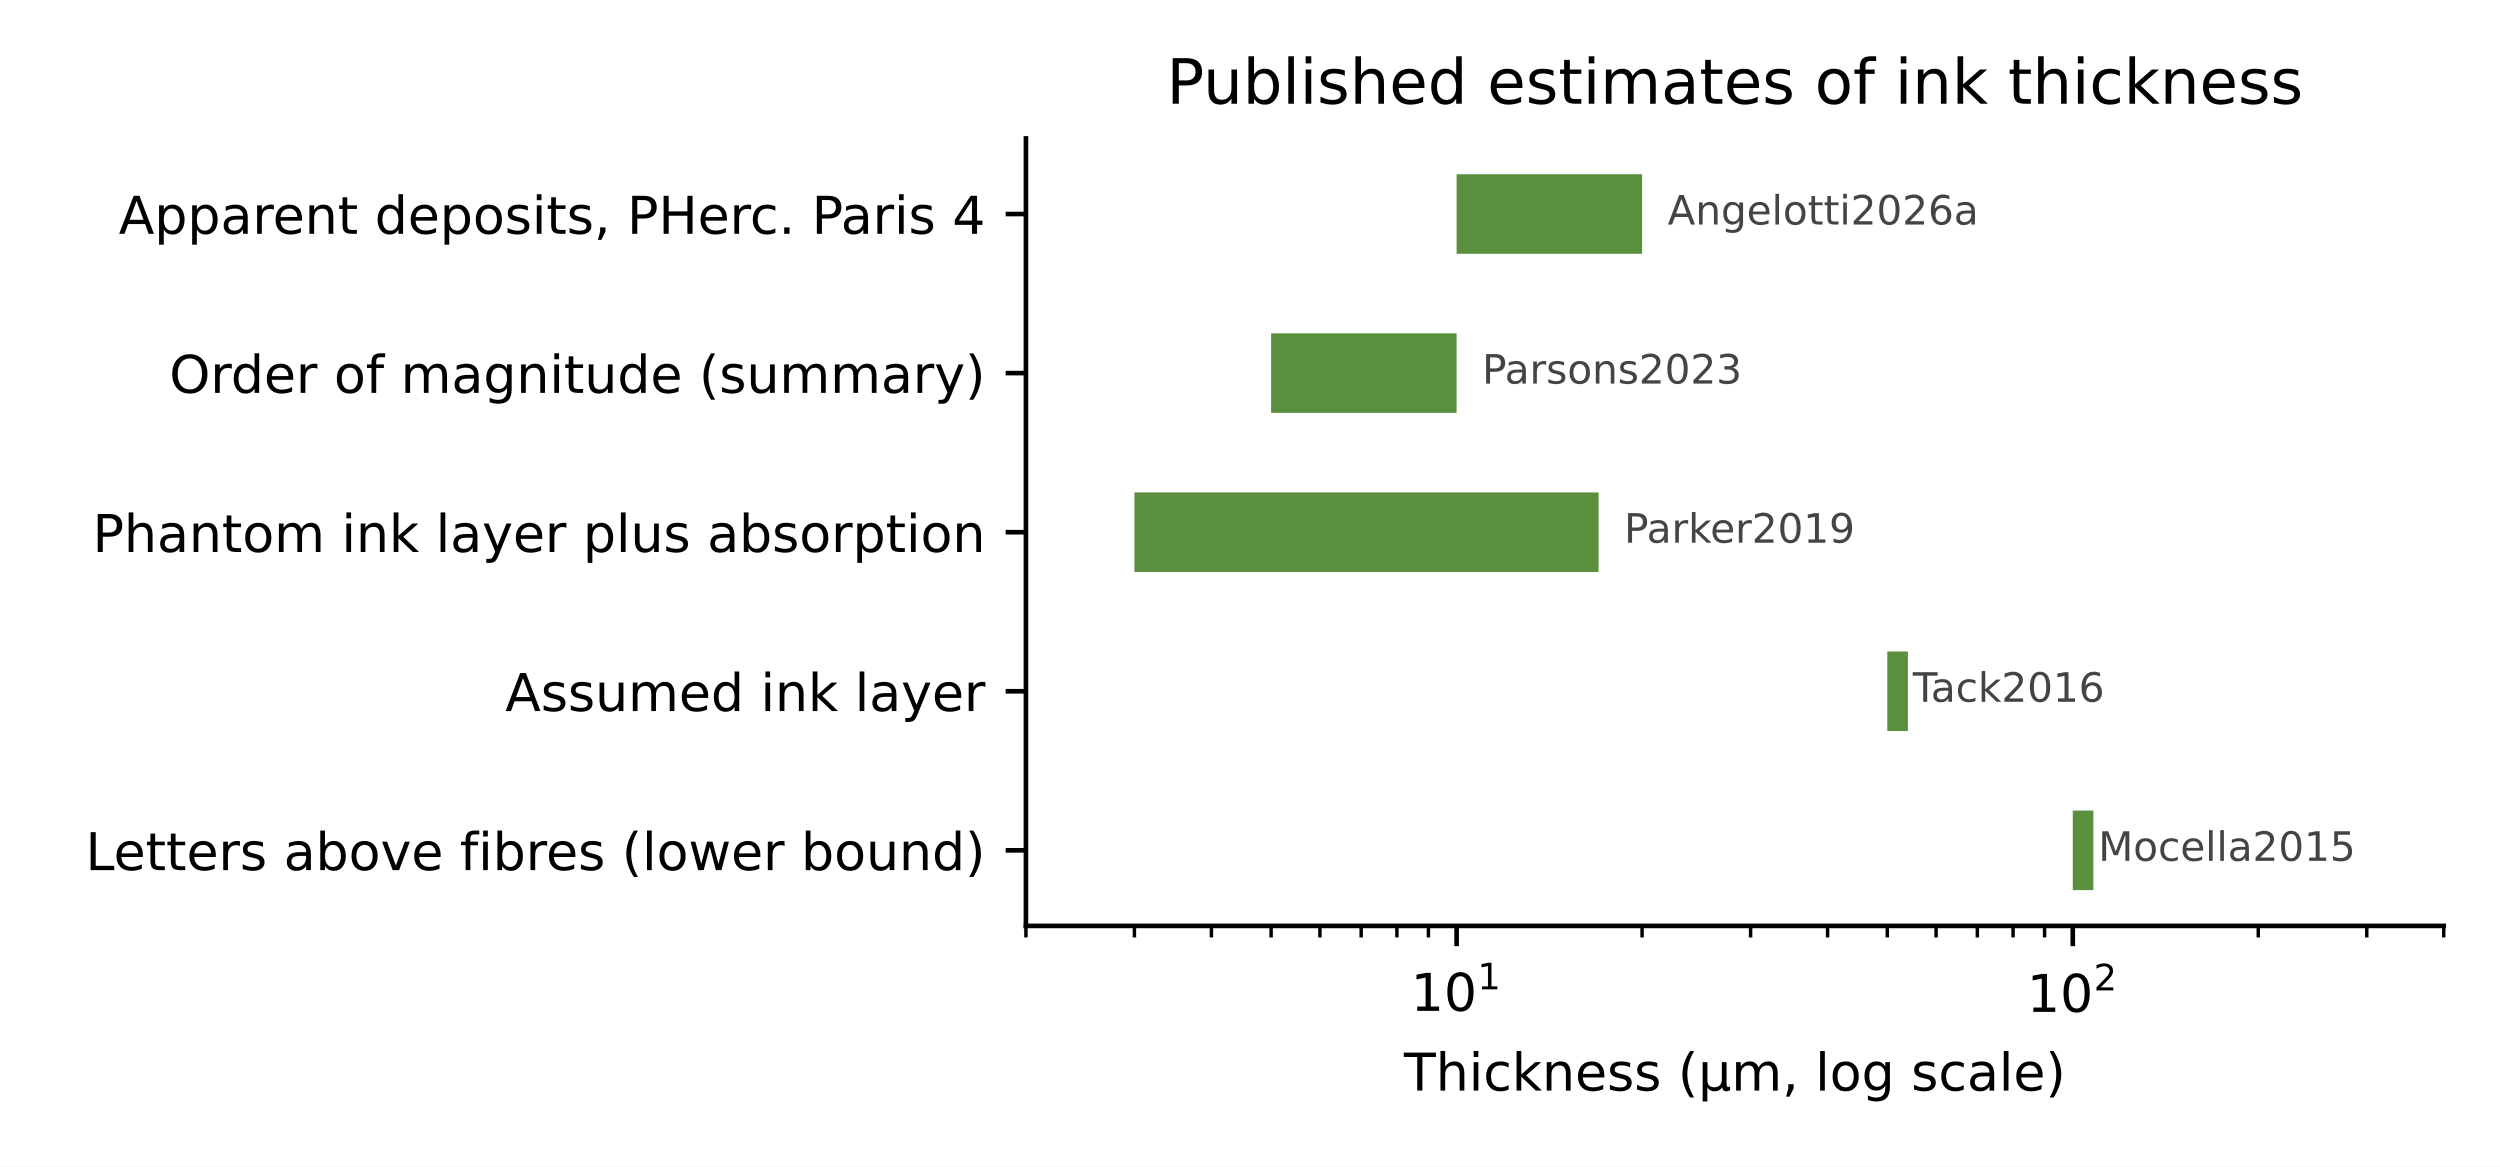
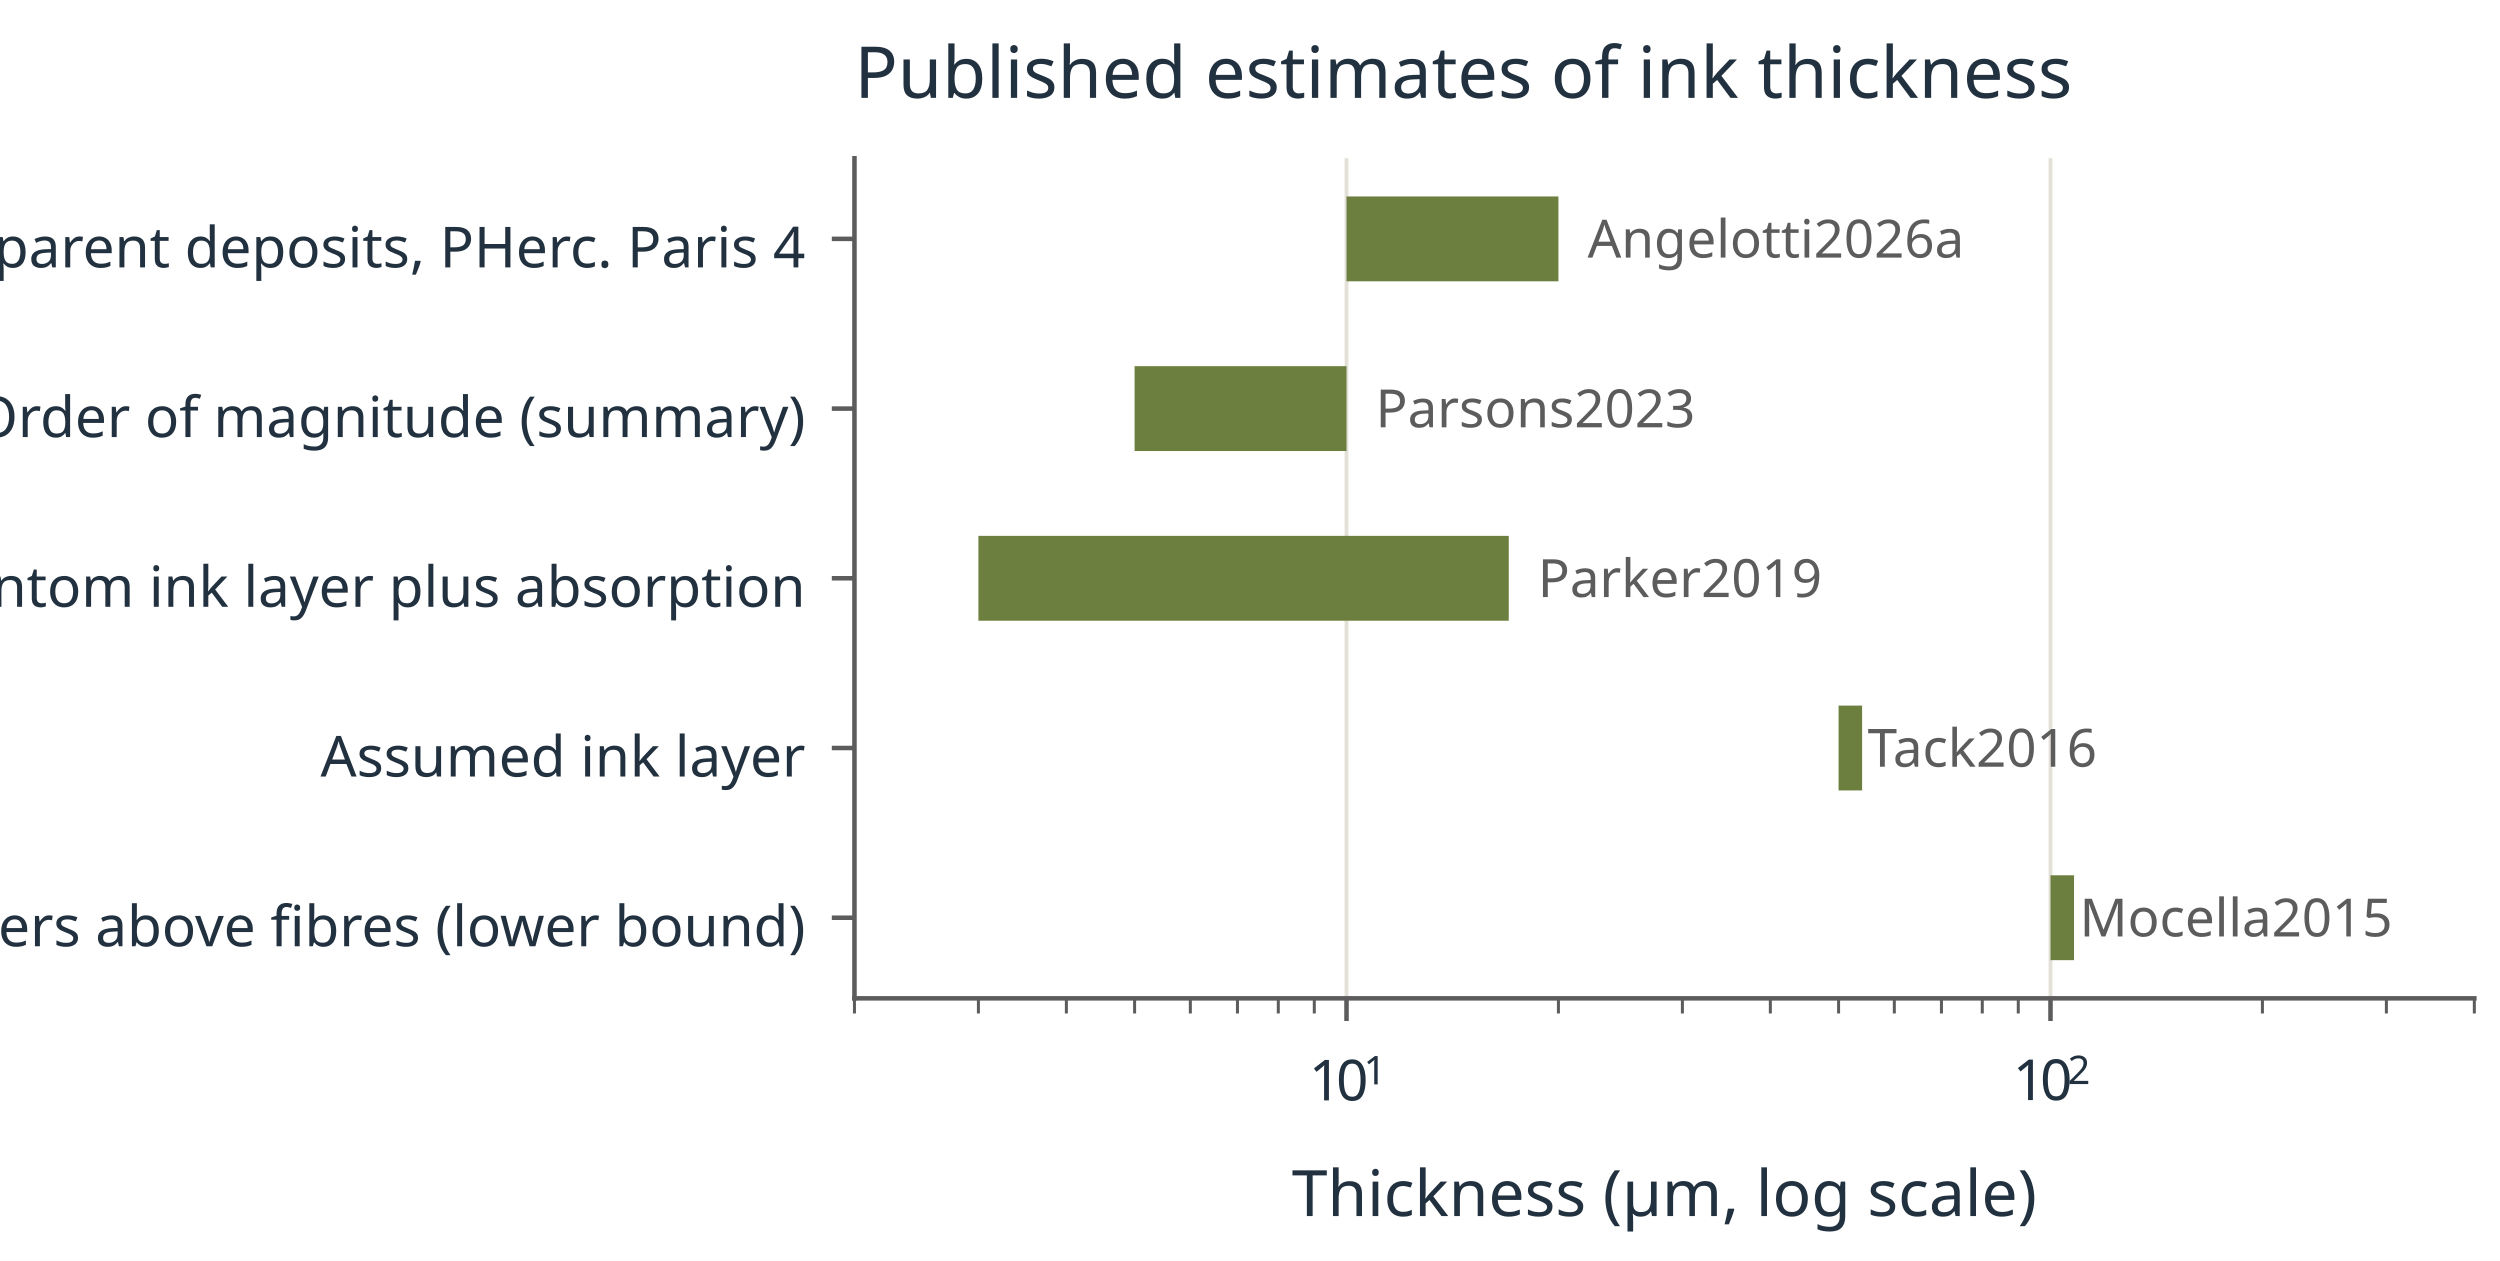
- <svg xmlns="http://www.w3.org/2000/svg" xmlns:xlink="http://www.w3.org/1999/xlink" width="432pt" height="201.6pt" viewBox="0 0 432 201.6" version="1.1">
+ <svg xmlns="http://www.w3.org/2000/svg" xmlns:xlink="http://www.w3.org/1999/xlink" width="331.2pt" height="167.04pt" viewBox="0 0 331.2 167.04" version="1.1">
  <defs>
    <style type="text/css">*{stroke-linejoin: round; stroke-linecap: butt}</style>
  </defs>
  <g id="figure_1">
    <g id="patch_1">
-       <path d="M 0 201.6  L 432 201.6  L 432 0  L 0 0  z " style="fill: #ffffff" />
+       <path d="M 0 167.04  L 331.2 167.04  L 331.2 0  L 0 0  z " style="fill: #ffffff" />
    </g>
    <g id="axes_1">
      <g id="patch_2">
-         <path d="M 177.28 159.996  L 422.28 159.996  L 422.28 23.925  L 177.28 23.925  z " style="fill: #ffffff" />
-       </g>
-       <g id="patch_3">
-         <path d="M 358.176 153.811  L 361.735 153.811  L 361.735 140.066  L 358.176 140.066  z " clip-path="url(#p3491b87977)" style="fill: #5a8f3d" />
-       </g>
-       <g id="patch_4">
-         <path d="M 326.124 126.322  L 329.683 126.322  L 329.683 112.577  L 326.124 112.577  z " clip-path="url(#p3491b87977)" style="fill: #5a8f3d" />
-       </g>
-       <g id="patch_5">
-         <path d="M 196.029 98.833  L 276.239 98.833  L 276.239 85.088  L 196.029 85.088  z " clip-path="url(#p3491b87977)" style="fill: #5a8f3d" />
-       </g>
-       <g id="patch_6">
-         <path d="M 219.65 71.344  L 251.702 71.344  L 251.702 57.599  L 219.65 57.599  z " clip-path="url(#p3491b87977)" style="fill: #5a8f3d" />
-       </g>
-       <g id="patch_7">
-         <path d="M 251.702 43.855  L 283.754 43.855  L 283.754 30.11  L 251.702 30.11  z " clip-path="url(#p3491b87977)" style="fill: #5a8f3d" />
+         <path d="M 113.198 132.26  L 327.8 132.26  L 327.8 20.966  L 113.198 20.966  z " style="fill: #ffffff" />
      </g>
      <g id="matplotlib.axis_1">
        <g id="xtick_1">
          <g id="line2d_1">
+             <path d="M 178.386 132.26  L 178.386 20.966  " clip-path="url(#pa9c50ee222)" style="fill: none; stroke: #e3e0d8; stroke-width: 0.5; stroke-linecap: square" />
+           </g>
+           <g id="line2d_2">
            <defs>
-               <path id="m2e41399cea" d="M 0 0  L 0 3.5  " style="stroke: #000000; stroke-width: 0.8" />
+               <path id="m412704a6db" d="M 0 0  L 0 3  " style="stroke: #5c5c5c; stroke-width: 0.6" />
            </defs>
            <g>
-               <use xlink:href="#m2e41399cea" x="251.702" y="159.996" style="stroke: #000000; stroke-width: 0.8" />
+               <use xlink:href="#m412704a6db" x="178.386" y="132.26" style="fill: #5c5c5c; stroke: #5c5c5c; stroke-width: 0.6" />
            </g>
          </g>
          <g id="text_1">
-             <g transform="translate(243.7822 175.3658)">
+             <g style="fill: #22313f" transform="translate(173.3985 146.3125)">
              <text>
-                 <tspan x="0" y="-0.689" style="font-size: 9px; font-family: 'DejaVu Sans'">1</tspan>
-                 <tspan x="5.726" y="-0.689" style="font-size: 9px; font-family: 'DejaVu Sans'">0</tspan>
-                 <tspan x="11.538" y="-4.406" style="font-size: 6.3px; font-family: 'DejaVu Sans'">1</tspan>
+                 <tspan x="0" y="-0.531" style="font-size: 7.5px; font-family: 'EB Garamond'; fill: #22313f">1</tspan>
+                 <tspan x="3.6" y="-0.531" style="font-size: 7.5px; font-family: 'EB Garamond'; fill: #22313f">0</tspan>
+                 <tspan x="7.253" y="-2.653" style="font-size: 5.25px; font-family: 'EB Garamond'; fill: #22313f">1</tspan>
              </text>
            </g>
          </g>
        </g>
        <g id="xtick_2">
-           <g id="line2d_2">
-             <g>
-               <use xlink:href="#m2e41399cea" x="358.176" y="159.996" style="stroke: #000000; stroke-width: 0.8" />
+           <g id="line2d_3">
+             <path d="M 271.65 132.26  L 271.65 20.966  " clip-path="url(#pa9c50ee222)" style="fill: none; stroke: #e3e0d8; stroke-width: 0.5; stroke-linecap: square" />
+           </g>
+           <g id="line2d_4">
+             <g>
+               <use xlink:href="#m412704a6db" x="271.65" y="132.26" style="fill: #5c5c5c; stroke: #5c5c5c; stroke-width: 0.6" />
            </g>
          </g>
          <g id="text_2">
-             <g transform="translate(350.2562 175.4558)">
+             <g style="fill: #22313f" transform="translate(266.6622 146.3125)">
              <text>
-                 <tspan x="0" y="-0.602" style="font-size: 9px; font-family: 'DejaVu Sans'">1</tspan>
-                 <tspan x="5.726" y="-0.602" style="font-size: 9px; font-family: 'DejaVu Sans'">0</tspan>
-                 <tspan x="11.538" y="-4.319" style="font-size: 6.3px; font-family: 'DejaVu Sans'">2</tspan>
+                 <tspan x="0" y="-0.575" style="font-size: 7.5px; font-family: 'EB Garamond'; fill: #22313f">1</tspan>
+                 <tspan x="3.6" y="-0.575" style="font-size: 7.5px; font-family: 'EB Garamond'; fill: #22313f">0</tspan>
+                 <tspan x="7.253" y="-2.697" style="font-size: 5.25px; font-family: 'EB Garamond'; fill: #22313f">2</tspan>
              </text>
            </g>
          </g>
        </g>
        <g id="xtick_3">
-           <g id="line2d_3">
+           <g id="line2d_5">
            <defs>
-               <path id="m4200d57dd6" d="M 0 0  L 0 2  " style="stroke: #000000; stroke-width: 0.6" />
+               <path id="m51c48ee97f" d="M 0 0  L 0 2  " style="stroke: #5c5c5c; stroke-width: 0.4" />
            </defs>
            <g>
-               <use xlink:href="#m4200d57dd6" x="177.28" y="159.996" style="stroke: #000000; stroke-width: 0.6" />
+               <use xlink:href="#m51c48ee97f" x="113.198" y="132.26" style="fill: #5c5c5c; stroke: #5c5c5c; stroke-width: 0.4" />
            </g>
          </g>
        </g>
        <g id="xtick_4">
-           <g id="line2d_4">
-             <g>
-               <use xlink:href="#m4200d57dd6" x="196.029" y="159.996" style="stroke: #000000; stroke-width: 0.6" />
+           <g id="line2d_6">
+             <g>
+               <use xlink:href="#m51c48ee97f" x="129.62" y="132.26" style="fill: #5c5c5c; stroke: #5c5c5c; stroke-width: 0.4" />
            </g>
          </g>
        </g>
        <g id="xtick_5">
-           <g id="line2d_5">
-             <g>
-               <use xlink:href="#m4200d57dd6" x="209.332" y="159.996" style="stroke: #000000; stroke-width: 0.6" />
+           <g id="line2d_7">
+             <g>
+               <use xlink:href="#m51c48ee97f" x="141.273" y="132.26" style="fill: #5c5c5c; stroke: #5c5c5c; stroke-width: 0.4" />
            </g>
          </g>
        </g>
        <g id="xtick_6">
-           <g id="line2d_6">
-             <g>
-               <use xlink:href="#m4200d57dd6" x="219.65" y="159.996" style="stroke: #000000; stroke-width: 0.6" />
+           <g id="line2d_8">
+             <g>
+               <use xlink:href="#m51c48ee97f" x="150.311" y="132.26" style="fill: #5c5c5c; stroke: #5c5c5c; stroke-width: 0.4" />
            </g>
          </g>
        </g>
        <g id="xtick_7">
-           <g id="line2d_7">
-             <g>
-               <use xlink:href="#m4200d57dd6" x="228.081" y="159.996" style="stroke: #000000; stroke-width: 0.6" />
+           <g id="line2d_9">
+             <g>
+               <use xlink:href="#m51c48ee97f" x="157.696" y="132.26" style="fill: #5c5c5c; stroke: #5c5c5c; stroke-width: 0.4" />
            </g>
          </g>
        </g>
        <g id="xtick_8">
-           <g id="line2d_8">
-             <g>
-               <use xlink:href="#m4200d57dd6" x="235.209" y="159.996" style="stroke: #000000; stroke-width: 0.6" />
+           <g id="line2d_10">
+             <g>
+               <use xlink:href="#m51c48ee97f" x="163.939" y="132.26" style="fill: #5c5c5c; stroke: #5c5c5c; stroke-width: 0.4" />
            </g>
          </g>
        </g>
        <g id="xtick_9">
-           <g id="line2d_9">
-             <g>
-               <use xlink:href="#m4200d57dd6" x="241.384" y="159.996" style="stroke: #000000; stroke-width: 0.6" />
+           <g id="line2d_11">
+             <g>
+               <use xlink:href="#m51c48ee97f" x="169.348" y="132.26" style="fill: #5c5c5c; stroke: #5c5c5c; stroke-width: 0.4" />
            </g>
          </g>
        </g>
        <g id="xtick_10">
-           <g id="line2d_10">
-             <g>
-               <use xlink:href="#m4200d57dd6" x="246.83" y="159.996" style="stroke: #000000; stroke-width: 0.6" />
+           <g id="line2d_12">
+             <g>
+               <use xlink:href="#m51c48ee97f" x="174.118" y="132.26" style="fill: #5c5c5c; stroke: #5c5c5c; stroke-width: 0.4" />
            </g>
          </g>
        </g>
        <g id="xtick_11">
-           <g id="line2d_11">
-             <g>
-               <use xlink:href="#m4200d57dd6" x="283.754" y="159.996" style="stroke: #000000; stroke-width: 0.6" />
+           <g id="line2d_13">
+             <g>
+               <use xlink:href="#m51c48ee97f" x="206.461" y="132.26" style="fill: #5c5c5c; stroke: #5c5c5c; stroke-width: 0.4" />
            </g>
          </g>
        </g>
        <g id="xtick_12">
-           <g id="line2d_12">
-             <g>
-               <use xlink:href="#m4200d57dd6" x="302.503" y="159.996" style="stroke: #000000; stroke-width: 0.6" />
+           <g id="line2d_14">
+             <g>
+               <use xlink:href="#m51c48ee97f" x="222.884" y="132.26" style="fill: #5c5c5c; stroke: #5c5c5c; stroke-width: 0.4" />
            </g>
          </g>
        </g>
        <g id="xtick_13">
-           <g id="line2d_13">
-             <g>
-               <use xlink:href="#m4200d57dd6" x="315.806" y="159.996" style="stroke: #000000; stroke-width: 0.6" />
+           <g id="line2d_15">
+             <g>
+               <use xlink:href="#m51c48ee97f" x="234.536" y="132.26" style="fill: #5c5c5c; stroke: #5c5c5c; stroke-width: 0.4" />
            </g>
          </g>
        </g>
        <g id="xtick_14">
-           <g id="line2d_14">
-             <g>
-               <use xlink:href="#m4200d57dd6" x="326.124" y="159.996" style="stroke: #000000; stroke-width: 0.6" />
+           <g id="line2d_16">
+             <g>
+               <use xlink:href="#m51c48ee97f" x="243.575" y="132.26" style="fill: #5c5c5c; stroke: #5c5c5c; stroke-width: 0.4" />
            </g>
          </g>
        </g>
        <g id="xtick_15">
-           <g id="line2d_15">
-             <g>
-               <use xlink:href="#m4200d57dd6" x="334.555" y="159.996" style="stroke: #000000; stroke-width: 0.6" />
+           <g id="line2d_17">
+             <g>
+               <use xlink:href="#m51c48ee97f" x="250.959" y="132.26" style="fill: #5c5c5c; stroke: #5c5c5c; stroke-width: 0.4" />
            </g>
          </g>
        </g>
        <g id="xtick_16">
-           <g id="line2d_16">
-             <g>
-               <use xlink:href="#m4200d57dd6" x="341.683" y="159.996" style="stroke: #000000; stroke-width: 0.6" />
+           <g id="line2d_18">
+             <g>
+               <use xlink:href="#m51c48ee97f" x="257.203" y="132.26" style="fill: #5c5c5c; stroke: #5c5c5c; stroke-width: 0.4" />
            </g>
          </g>
        </g>
        <g id="xtick_17">
-           <g id="line2d_17">
-             <g>
-               <use xlink:href="#m4200d57dd6" x="347.858" y="159.996" style="stroke: #000000; stroke-width: 0.6" />
+           <g id="line2d_19">
+             <g>
+               <use xlink:href="#m51c48ee97f" x="262.611" y="132.26" style="fill: #5c5c5c; stroke: #5c5c5c; stroke-width: 0.4" />
            </g>
          </g>
        </g>
        <g id="xtick_18">
-           <g id="line2d_18">
-             <g>
-               <use xlink:href="#m4200d57dd6" x="353.304" y="159.996" style="stroke: #000000; stroke-width: 0.6" />
+           <g id="line2d_20">
+             <g>
+               <use xlink:href="#m51c48ee97f" x="267.382" y="132.26" style="fill: #5c5c5c; stroke: #5c5c5c; stroke-width: 0.4" />
            </g>
          </g>
        </g>
        <g id="xtick_19">
-           <g id="line2d_19">
-             <g>
-               <use xlink:href="#m4200d57dd6" x="390.228" y="159.996" style="stroke: #000000; stroke-width: 0.6" />
+           <g id="line2d_21">
+             <g>
+               <use xlink:href="#m51c48ee97f" x="299.725" y="132.26" style="fill: #5c5c5c; stroke: #5c5c5c; stroke-width: 0.4" />
            </g>
          </g>
        </g>
        <g id="xtick_20">
-           <g id="line2d_20">
-             <g>
-               <use xlink:href="#m4200d57dd6" x="408.977" y="159.996" style="stroke: #000000; stroke-width: 0.6" />
+           <g id="line2d_22">
+             <g>
+               <use xlink:href="#m51c48ee97f" x="316.148" y="132.26" style="fill: #5c5c5c; stroke: #5c5c5c; stroke-width: 0.4" />
            </g>
          </g>
        </g>
        <g id="xtick_21">
-           <g id="line2d_21">
-             <g>
-               <use xlink:href="#m4200d57dd6" x="422.28" y="159.996" style="stroke: #000000; stroke-width: 0.6" />
+           <g id="line2d_23">
+             <g>
+               <use xlink:href="#m51c48ee97f" x="327.8" y="132.26" style="fill: #5c5c5c; stroke: #5c5c5c; stroke-width: 0.4" />
            </g>
          </g>
        </g>
        <g id="text_3">
-           <text style="font-size: 9px; font-family: 'DejaVu Sans'; text-anchor: middle" x="299.78" y="188.456" transform="rotate(-0 299.78 188.4565)">Thickness (µm, log scale)</text>
+           <text style="font-size: 8.5px; font-family: 'EB Garamond'; text-anchor: middle; fill: #22313f" x="220.499" y="161.107" transform="rotate(-0 220.4988 161.107)">Thickness (µm, log scale)</text>
        </g>
      </g>
      <g id="matplotlib.axis_2">
        <g id="ytick_1">
-           <g id="line2d_22">
+           <g id="line2d_24">
            <defs>
-               <path id="mcdab5031dc" d="M 0 0  L -3.5 0  " style="stroke: #000000; stroke-width: 0.8" />
+               <path id="m96c6fceca2" d="M 0 0  L -3 0  " style="stroke: #5c5c5c; stroke-width: 0.6" />
            </defs>
            <g>
-               <use xlink:href="#mcdab5031dc" x="177.28" y="146.939" style="stroke: #000000; stroke-width: 0.8" />
+               <use xlink:href="#m96c6fceca2" x="113.198" y="121.58" style="fill: #5c5c5c; stroke: #5c5c5c; stroke-width: 0.6" />
            </g>
          </g>
          <g id="text_4">
-             <text style="font-size: 9px; font-family: 'DejaVu Sans'; text-anchor: end" x="170.28" y="150.358" transform="rotate(-0 170.28 150.3578)">Letters above fibres (lower bound)</text>
+             <text style="font-size: 7.5px; font-family: 'EB Garamond'; text-anchor: end; fill: #22313f" x="106.698" y="125.357" transform="rotate(-0 106.6975 125.3566)">Letters above fibres (lower bound)</text>
          </g>
        </g>
        <g id="ytick_2">
-           <g id="line2d_23">
-             <g>
-               <use xlink:href="#mcdab5031dc" x="177.28" y="119.45" style="stroke: #000000; stroke-width: 0.8" />
+           <g id="line2d_25">
+             <g>
+               <use xlink:href="#m96c6fceca2" x="113.198" y="99.097" style="fill: #5c5c5c; stroke: #5c5c5c; stroke-width: 0.6" />
            </g>
          </g>
          <g id="text_5">
-             <text style="font-size: 9px; font-family: 'DejaVu Sans'; text-anchor: end" x="170.28" y="122.869" transform="rotate(-0 170.28 122.8689)">Assumed ink layer</text>
+             <text style="font-size: 7.5px; font-family: 'EB Garamond'; text-anchor: end; fill: #22313f" x="106.698" y="102.873" transform="rotate(-0 106.6975 102.873)">Assumed ink layer</text>
          </g>
        </g>
        <g id="ytick_3">
-           <g id="line2d_24">
-             <g>
-               <use xlink:href="#mcdab5031dc" x="177.28" y="91.961" style="stroke: #000000; stroke-width: 0.8" />
+           <g id="line2d_26">
+             <g>
+               <use xlink:href="#m96c6fceca2" x="113.198" y="76.613" style="fill: #5c5c5c; stroke: #5c5c5c; stroke-width: 0.6" />
            </g>
          </g>
          <g id="text_6">
-             <text style="font-size: 9px; font-family: 'DejaVu Sans'; text-anchor: end" x="170.28" y="95.38" transform="rotate(-0 170.28 95.37992)">Phantom ink layer plus absorption</text>
+             <text style="font-size: 7.5px; font-family: 'EB Garamond'; text-anchor: end; fill: #22313f" x="106.698" y="80.389" transform="rotate(-0 106.6975 80.3895)">Phantom ink layer plus absorption</text>
          </g>
        </g>
        <g id="ytick_4">
-           <g id="line2d_25">
-             <g>
-               <use xlink:href="#mcdab5031dc" x="177.28" y="64.472" style="stroke: #000000; stroke-width: 0.8" />
+           <g id="line2d_27">
+             <g>
+               <use xlink:href="#m96c6fceca2" x="113.198" y="54.13" style="fill: #5c5c5c; stroke: #5c5c5c; stroke-width: 0.6" />
            </g>
          </g>
          <g id="text_7">
-             <text style="font-size: 9px; font-family: 'DejaVu Sans'; text-anchor: end" x="170.28" y="67.891" transform="rotate(-0 170.28 67.89097)">Order of magnitude (summary)</text>
+             <text style="font-size: 7.5px; font-family: 'EB Garamond'; text-anchor: end; fill: #22313f" x="106.698" y="57.906" transform="rotate(-0 106.6975 57.90597)">Order of magnitude (summary)</text>
          </g>
        </g>
        <g id="ytick_5">
-           <g id="line2d_26">
-             <g>
-               <use xlink:href="#mcdab5031dc" x="177.28" y="36.983" style="stroke: #000000; stroke-width: 0.8" />
+           <g id="line2d_28">
+             <g>
+               <use xlink:href="#m96c6fceca2" x="113.198" y="31.646" style="fill: #5c5c5c; stroke: #5c5c5c; stroke-width: 0.6" />
            </g>
          </g>
          <g id="text_8">
-             <text style="font-size: 9px; font-family: 'DejaVu Sans'; text-anchor: end" x="170.28" y="40.402" transform="rotate(-0 170.28 40.40202)">Apparent deposits, PHerc. Paris 4</text>
-           </g>
-         </g>
+             <text style="font-size: 7.5px; font-family: 'EB Garamond'; text-anchor: end; fill: #22313f" x="106.698" y="35.422" transform="rotate(-0 106.6975 35.42243)">Apparent deposits, PHerc. Paris 4</text>
+           </g>
+         </g>
+       </g>
+       <g id="patch_3">
+         <path d="M 271.65 127.201  L 274.767 127.201  L 274.767 115.959  L 271.65 115.959  z " clip-path="url(#pa9c50ee222)" style="fill: #6d7f3f" />
+       </g>
+       <g id="patch_4">
+         <path d="M 243.575 104.718  L 246.692 104.718  L 246.692 93.476  L 243.575 93.476  z " clip-path="url(#pa9c50ee222)" style="fill: #6d7f3f" />
+       </g>
+       <g id="patch_5">
+         <path d="M 129.62 82.234  L 199.879 82.234  L 199.879 70.992  L 129.62 70.992  z " clip-path="url(#pa9c50ee222)" style="fill: #6d7f3f" />
+       </g>
+       <g id="patch_6">
+         <path d="M 150.311 59.751  L 178.386 59.751  L 178.386 48.509  L 150.311 48.509  z " clip-path="url(#pa9c50ee222)" style="fill: #6d7f3f" />
+       </g>
+       <g id="patch_7">
+         <path d="M 178.386 37.267  L 206.461 37.267  L 206.461 26.025  L 178.386 26.025  z " clip-path="url(#pa9c50ee222)" style="fill: #6d7f3f" />
      </g>
      <g id="patch_8">
-         <path d="M 177.28 159.996  L 177.28 23.925  " style="fill: none; stroke: #000000; stroke-width: 0.8; stroke-linejoin: miter; stroke-linecap: square" />
+         <path d="M 113.198 132.26  L 113.198 20.966  " style="fill: none; stroke: #5c5c5c; stroke-width: 0.6; stroke-linejoin: miter; stroke-linecap: square" />
      </g>
      <g id="patch_9">
-         <path d="M 177.28 159.996  L 422.28 159.996  " style="fill: none; stroke: #000000; stroke-width: 0.8; stroke-linejoin: miter; stroke-linecap: square" />
+         <path d="M 113.198 132.26  L 327.8 132.26  " style="fill: none; stroke: #5c5c5c; stroke-width: 0.6; stroke-linejoin: miter; stroke-linecap: square" />
      </g>
      <g id="text_9">
-         <text style="font-size: 7px; font-family: 'DejaVu Sans'; text-anchor: start; fill: #444444" x="362.583" y="148.757" transform="rotate(-0 362.5835 148.7572)">Mocella2015</text>
+         <text style="font-size: 7px; font-family: 'EB Garamond'; text-anchor: start; fill: #5c5c5c" x="275.51" y="124.062" transform="rotate(-0 275.5101 124.0618)">Mocella2015</text>
      </g>
      <g id="text_10">
-         <text style="font-size: 7px; font-family: 'DejaVu Sans'; text-anchor: start; fill: #444444" x="330.532" y="121.268" transform="rotate(-0 330.5316 121.2682)">Tack2016</text>
+         <text style="font-size: 7px; font-family: 'EB Garamond'; text-anchor: start; fill: #5c5c5c" x="247.435" y="101.578" transform="rotate(-0 247.4349 101.5783)">Tack2016</text>
      </g>
      <g id="text_11">
-         <text style="font-size: 7px; font-family: 'DejaVu Sans'; text-anchor: start; fill: #444444" x="280.646" y="93.779" transform="rotate(-0 280.6463 93.77926)">Parker2019</text>
+         <text style="font-size: 7px; font-family: 'EB Garamond'; text-anchor: start; fill: #5c5c5c" x="203.739" y="79.095" transform="rotate(-0 203.739 79.09475)">Parker2019</text>
      </g>
      <g id="text_12">
-         <text style="font-size: 7px; font-family: 'DejaVu Sans'; text-anchor: start; fill: #444444" x="256.109" y="66.29" transform="rotate(-0 256.1094 66.29003)">Parsons2023</text>
+         <text style="font-size: 7px; font-family: 'EB Garamond'; text-anchor: start; fill: #5c5c5c" x="182.246" y="56.611" transform="rotate(-0 182.2464 56.61122)">Parsons2023</text>
      </g>
      <g id="text_13">
-         <text style="font-size: 7px; font-family: 'DejaVu Sans'; text-anchor: start; fill: #444444" x="288.161" y="38.801" transform="rotate(-0 288.1613 38.80135)">Angelotti2026a</text>
+         <text style="font-size: 7px; font-family: 'EB Garamond'; text-anchor: start; fill: #5c5c5c" x="210.322" y="34.128" transform="rotate(-0 210.3216 34.12768)">Angelotti2026a</text>
      </g>
      <g id="text_14">
-         <text style="font-size: 10.8px; font-family: 'DejaVu Sans'; text-anchor: middle" x="299.78" y="17.925" transform="rotate(-0 299.78 17.92547)">Published estimates of ink thickness</text>
+         <text style="font-size: 9.5px; font-family: 'EB Garamond'; text-anchor: start; fill: #22313f" x="113.198" y="12.966" transform="rotate(-0 113.1975 12.9665)">Published estimates of ink thickness</text>
      </g>
    </g>
  </g>
  <defs>
-     <clipPath id="p3491b87977">
-       <rect x="177.28" y="23.925" width="245" height="136.07" />
+     <clipPath id="pa9c50ee222">
+       <rect x="113.198" y="20.966" width="214.602" height="111.293" />
    </clipPath>
  </defs>
</svg>
